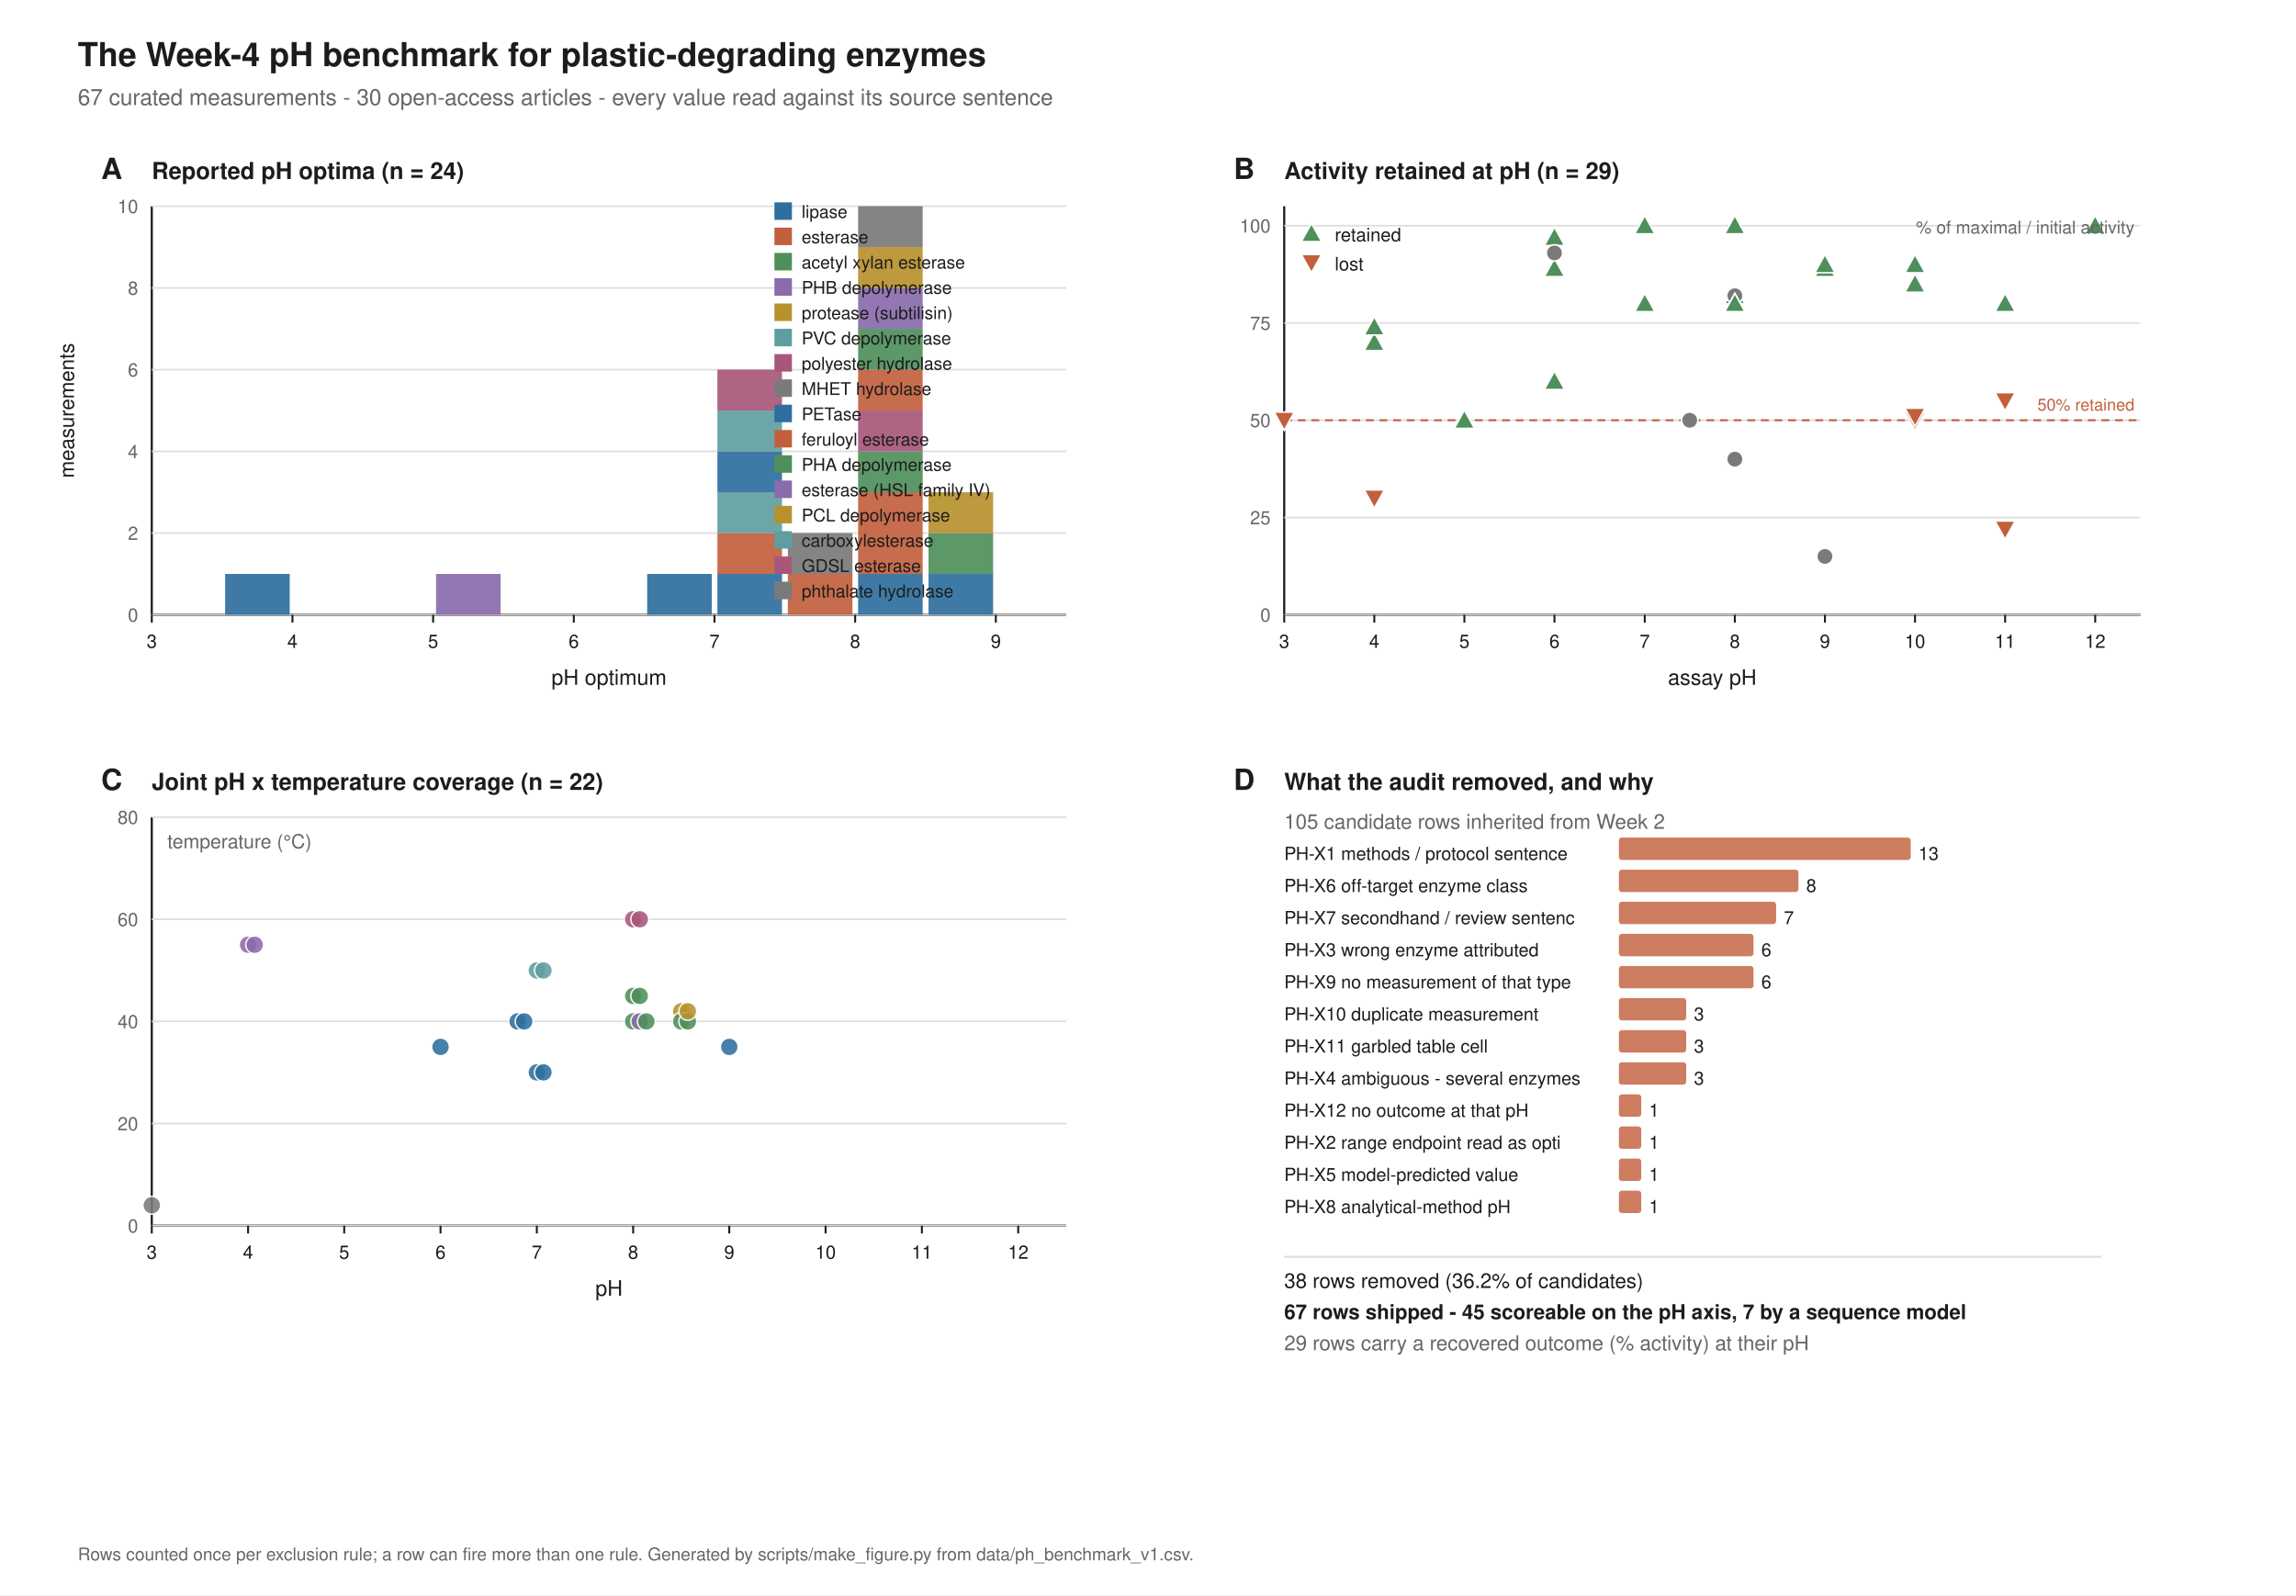
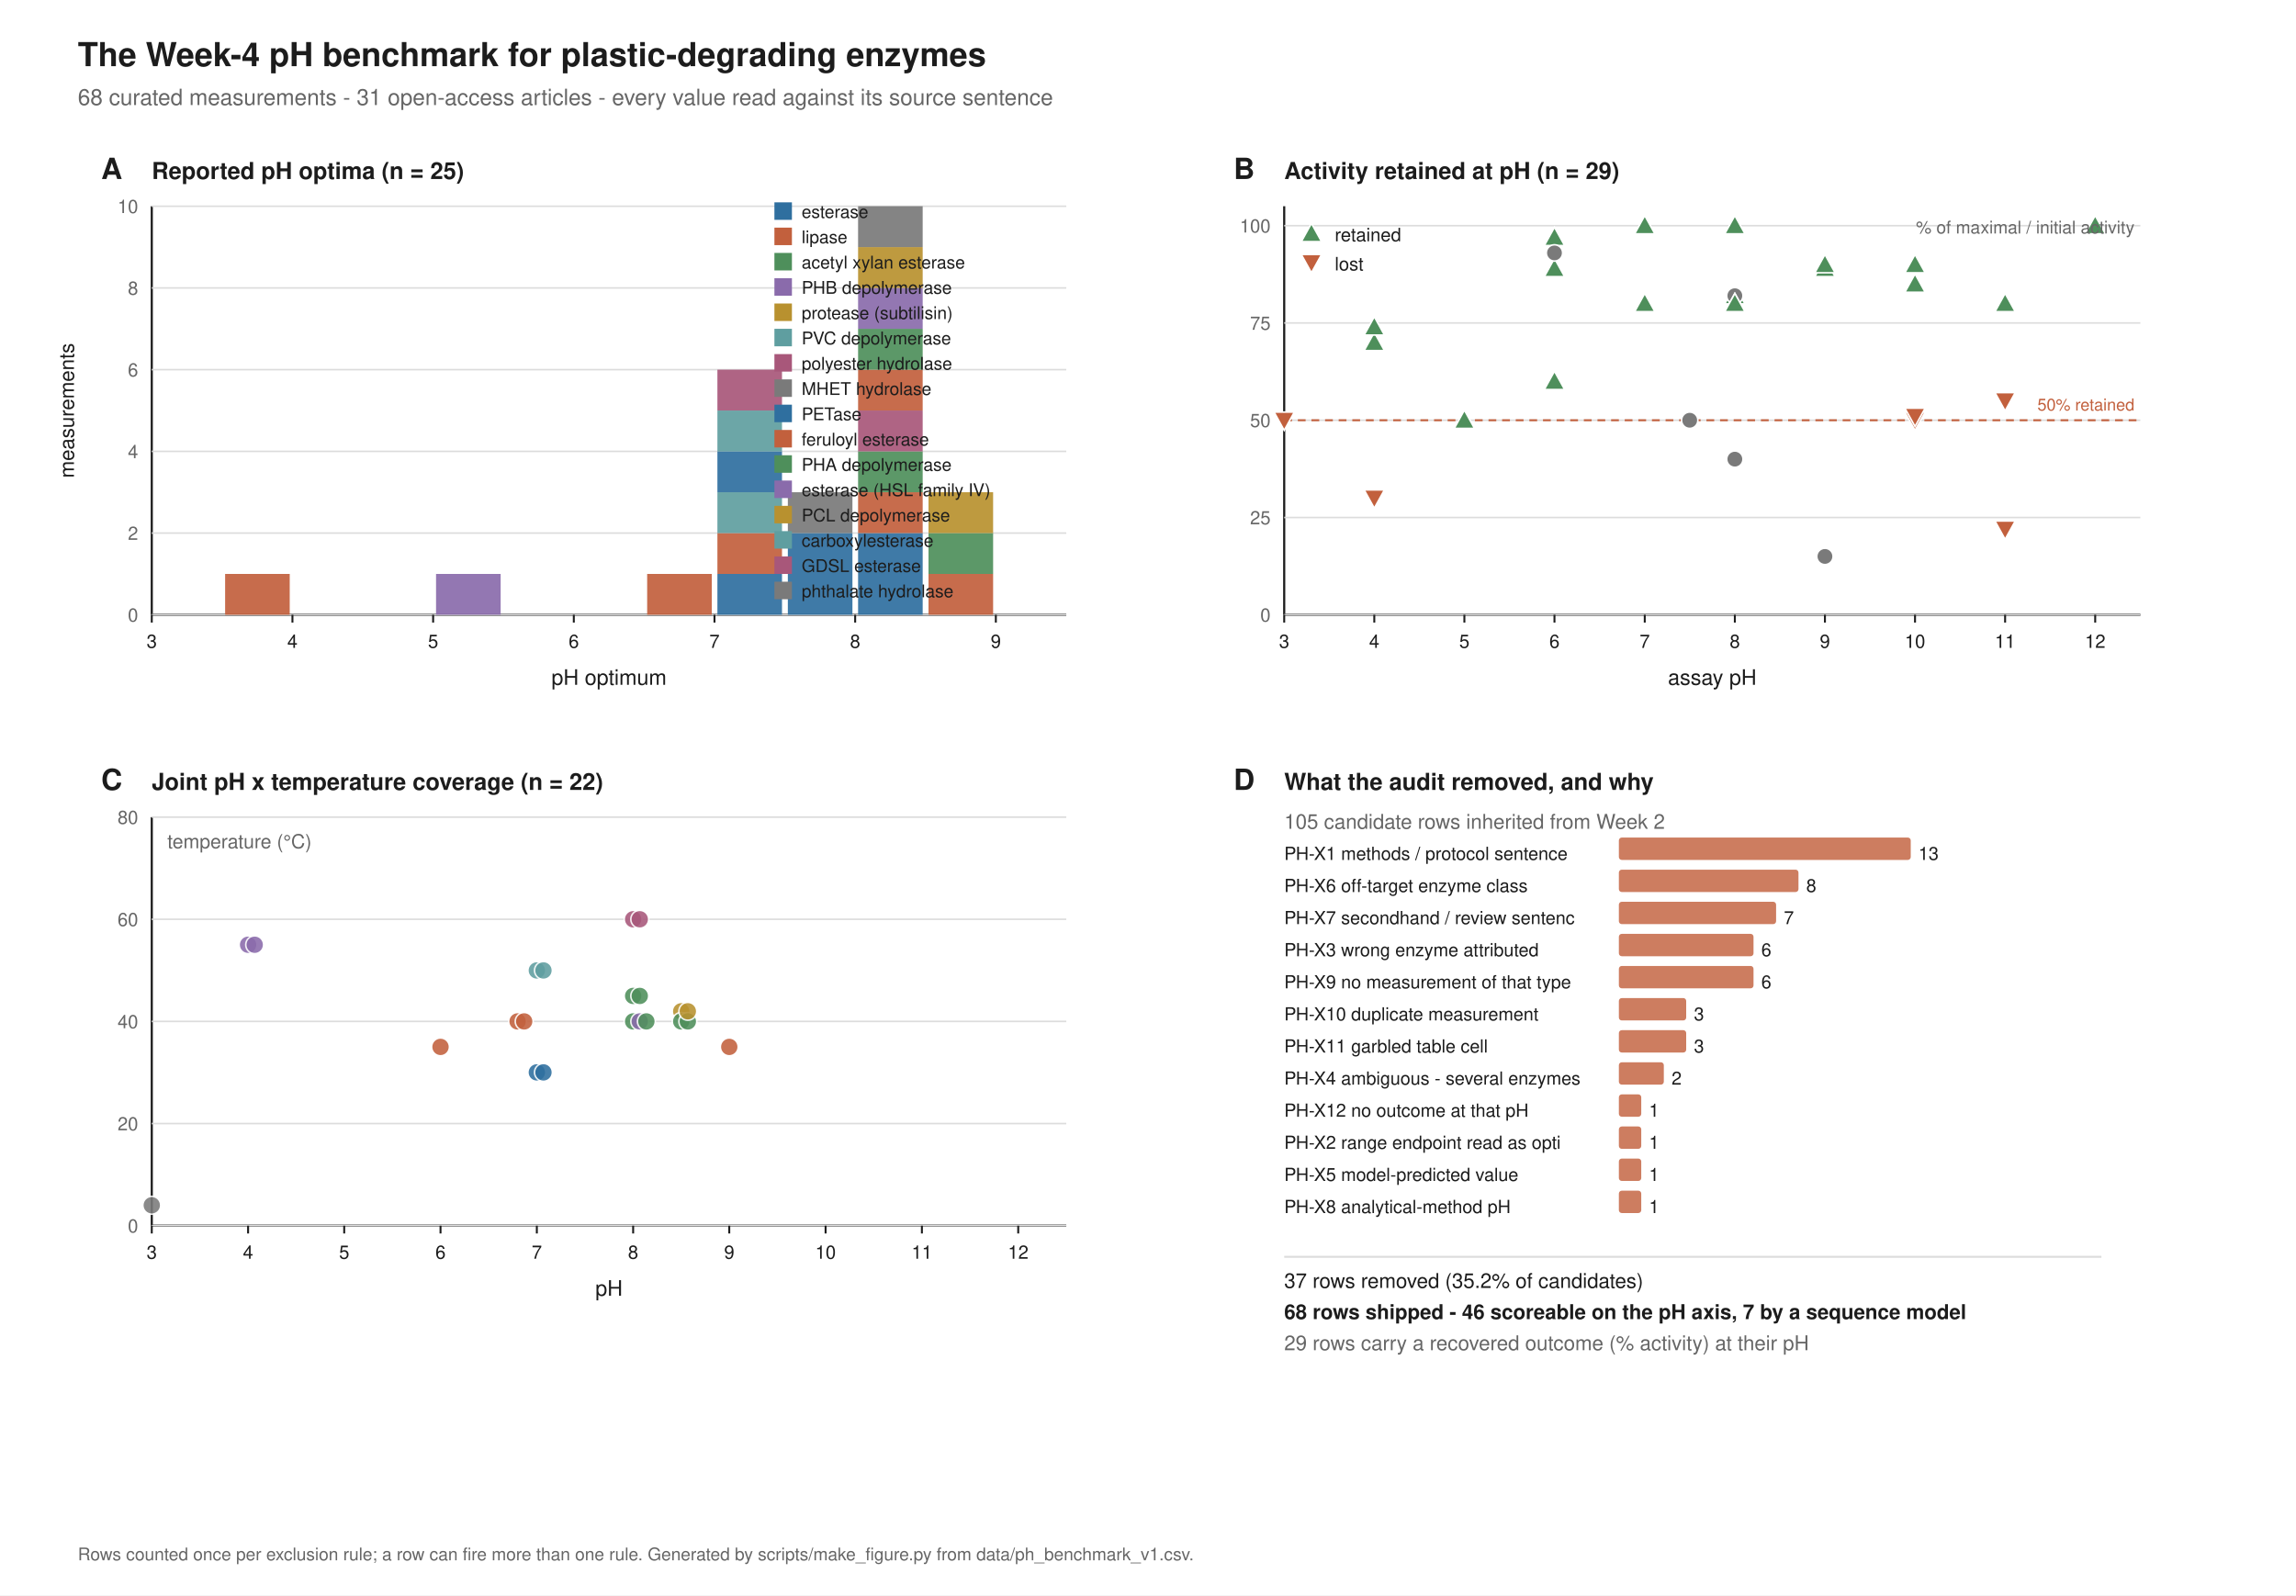
<svg xmlns="http://www.w3.org/2000/svg" width="1180" height="820" viewBox="0 0 1180 820">
  <rect width="1180" height="820" fill="#ffffff" />
  <text x="40.0" y="34.0" font-family="Helvetica,Arial,sans-serif" font-size="17" fill="#1c1c1c" text-anchor="start" font-weight="bold" font-style="normal">The Week-4 pH benchmark for plastic-degrading enzymes</text>
-   <text x="40.0" y="54.0" font-family="Helvetica,Arial,sans-serif" font-size="11.5" fill="#666666" text-anchor="start" font-weight="normal" font-style="normal">67 curated measurements - 30 open-access articles - every value read against its source sentence</text>
+   <text x="40.0" y="54.0" font-family="Helvetica,Arial,sans-serif" font-size="11.5" fill="#666666" text-anchor="start" font-weight="normal" font-style="normal">68 curated measurements - 31 open-access articles - every value read against its source sentence</text>
  <text x="52.0" y="92.0" font-family="Helvetica,Arial,sans-serif" font-size="15" fill="#1c1c1c" text-anchor="start" font-weight="bold" font-style="normal">A</text>
-   <text x="78.0" y="92.0" font-family="Helvetica,Arial,sans-serif" font-size="12" fill="#1c1c1c" text-anchor="start" font-weight="bold" font-style="normal">Reported pH optima  (n = 24)</text>
+   <text x="78.0" y="92.0" font-family="Helvetica,Arial,sans-serif" font-size="12" fill="#1c1c1c" text-anchor="start" font-weight="bold" font-style="normal">Reported pH optima  (n = 25)</text>
  <line x1="78.0" y1="316.0" x2="548.0" y2="316.0" stroke="#1c1c1c" stroke-width="1.1" />
  <line x1="78.0" y1="106.0" x2="78.0" y2="316.0" stroke="#1c1c1c" stroke-width="1.1" />
  <line x1="78.0" y1="316.0" x2="548.0" y2="316.0" stroke="#dcdcdc" stroke-width="0.8" />
  <text x="71.0" y="319.5" font-family="Helvetica,Arial,sans-serif" font-size="9.5" fill="#666666" text-anchor="end" font-weight="normal" font-style="normal">0</text>
  <line x1="78.0" y1="274.0" x2="548.0" y2="274.0" stroke="#dcdcdc" stroke-width="0.8" />
  <text x="71.0" y="277.5" font-family="Helvetica,Arial,sans-serif" font-size="9.5" fill="#666666" text-anchor="end" font-weight="normal" font-style="normal">2</text>
  <line x1="78.0" y1="232.0" x2="548.0" y2="232.0" stroke="#dcdcdc" stroke-width="0.8" />
  <text x="71.0" y="235.5" font-family="Helvetica,Arial,sans-serif" font-size="9.5" fill="#666666" text-anchor="end" font-weight="normal" font-style="normal">4</text>
  <line x1="78.0" y1="190.0" x2="548.0" y2="190.0" stroke="#dcdcdc" stroke-width="0.8" />
  <text x="71.0" y="193.5" font-family="Helvetica,Arial,sans-serif" font-size="9.5" fill="#666666" text-anchor="end" font-weight="normal" font-style="normal">6</text>
  <line x1="78.0" y1="148.0" x2="548.0" y2="148.0" stroke="#dcdcdc" stroke-width="0.8" />
  <text x="71.0" y="151.5" font-family="Helvetica,Arial,sans-serif" font-size="9.5" fill="#666666" text-anchor="end" font-weight="normal" font-style="normal">8</text>
  <line x1="78.0" y1="106.0" x2="548.0" y2="106.0" stroke="#dcdcdc" stroke-width="0.8" />
  <text x="71.0" y="109.5" font-family="Helvetica,Arial,sans-serif" font-size="9.5" fill="#666666" text-anchor="end" font-weight="normal" font-style="normal">10</text>
-   <rect x="115.7" y="295.0" width="33.2" height="21.0" fill="#2f6f9f" stroke="none" stroke-width="1" opacity="0.92" rx="0" />
+   <rect x="115.7" y="295.0" width="33.2" height="21.0" fill="#c2603d" stroke="none" stroke-width="1" opacity="0.92" rx="0" />
  <rect x="224.1" y="295.0" width="33.2" height="21.0" fill="#8a6bab" stroke="none" stroke-width="1" opacity="0.92" rx="0" />
-   <rect x="332.6" y="295.0" width="33.2" height="21.0" fill="#2f6f9f" stroke="none" stroke-width="1" opacity="0.92" rx="0" />
+   <rect x="332.6" y="295.0" width="33.2" height="21.0" fill="#c2603d" stroke="none" stroke-width="1" opacity="0.92" rx="0" />
  <rect x="368.7" y="295.0" width="33.2" height="21.0" fill="#2f6f9f" stroke="none" stroke-width="1" opacity="0.92" rx="0" />
  <rect x="368.7" y="274.0" width="33.2" height="21.0" fill="#c2603d" stroke="none" stroke-width="1" opacity="0.92" rx="0" />
  <rect x="368.7" y="253.0" width="33.2" height="21.0" fill="#5f9ea0" stroke="none" stroke-width="1" opacity="0.92" rx="0" />
  <rect x="368.7" y="232.0" width="33.2" height="21.0" fill="#2f6f9f" stroke="none" stroke-width="1" opacity="0.92" rx="0" />
  <rect x="368.7" y="211.0" width="33.2" height="21.0" fill="#5f9ea0" stroke="none" stroke-width="1" opacity="0.92" rx="0" />
  <rect x="368.7" y="190.0" width="33.2" height="21.0" fill="#a8577a" stroke="none" stroke-width="1" opacity="0.92" rx="0" />
-   <rect x="404.9" y="295.0" width="33.2" height="21.0" fill="#c2603d" stroke="none" stroke-width="1" opacity="0.92" rx="0" />
-   <rect x="404.9" y="274.0" width="33.2" height="21.0" fill="#7a7a7a" stroke="none" stroke-width="1" opacity="0.92" rx="0" />
-   <rect x="441.0" y="295.0" width="33.2" height="21.0" fill="#2f6f9f" stroke="none" stroke-width="1" opacity="0.92" rx="0" />
-   <rect x="441.0" y="253.0" width="33.2" height="42.0" fill="#c2603d" stroke="none" stroke-width="1" opacity="0.92" rx="0" />
+   <rect x="404.9" y="274.0" width="33.2" height="42.0" fill="#2f6f9f" stroke="none" stroke-width="1" opacity="0.92" rx="0" />
+   <rect x="404.9" y="253.0" width="33.2" height="21.0" fill="#7a7a7a" stroke="none" stroke-width="1" opacity="0.92" rx="0" />
+   <rect x="441.0" y="274.0" width="33.2" height="42.0" fill="#2f6f9f" stroke="none" stroke-width="1" opacity="0.92" rx="0" />
+   <rect x="441.0" y="253.0" width="33.2" height="21.0" fill="#c2603d" stroke="none" stroke-width="1" opacity="0.92" rx="0" />
  <rect x="441.0" y="232.0" width="33.2" height="21.0" fill="#4e8f5b" stroke="none" stroke-width="1" opacity="0.92" rx="0" />
  <rect x="441.0" y="211.0" width="33.2" height="21.0" fill="#a8577a" stroke="none" stroke-width="1" opacity="0.92" rx="0" />
  <rect x="441.0" y="190.0" width="33.2" height="21.0" fill="#c2603d" stroke="none" stroke-width="1" opacity="0.92" rx="0" />
  <rect x="441.0" y="169.0" width="33.2" height="21.0" fill="#4e8f5b" stroke="none" stroke-width="1" opacity="0.92" rx="0" />
  <rect x="441.0" y="148.0" width="33.2" height="21.0" fill="#8a6bab" stroke="none" stroke-width="1" opacity="0.92" rx="0" />
  <rect x="441.0" y="127.0" width="33.2" height="21.0" fill="#b8912f" stroke="none" stroke-width="1" opacity="0.92" rx="0" />
  <rect x="441.0" y="106.0" width="33.2" height="21.0" fill="#7a7a7a" stroke="none" stroke-width="1" opacity="0.92" rx="0" />
-   <rect x="477.2" y="295.0" width="33.2" height="21.0" fill="#2f6f9f" stroke="none" stroke-width="1" opacity="0.92" rx="0" />
+   <rect x="477.2" y="295.0" width="33.2" height="21.0" fill="#c2603d" stroke="none" stroke-width="1" opacity="0.92" rx="0" />
  <rect x="477.2" y="274.0" width="33.2" height="21.0" fill="#4e8f5b" stroke="none" stroke-width="1" opacity="0.92" rx="0" />
  <rect x="477.2" y="253.0" width="33.2" height="21.0" fill="#b8912f" stroke="none" stroke-width="1" opacity="0.92" rx="0" />
  <line x1="78.0" y1="316.0" x2="78.0" y2="320.0" stroke="#1c1c1c" stroke-width="1" />
  <text x="78.0" y="333.0" font-family="Helvetica,Arial,sans-serif" font-size="9.5" fill="#1c1c1c" text-anchor="middle" font-weight="normal" font-style="normal">3</text>
  <line x1="150.3" y1="316.0" x2="150.3" y2="320.0" stroke="#1c1c1c" stroke-width="1" />
  <text x="150.3" y="333.0" font-family="Helvetica,Arial,sans-serif" font-size="9.5" fill="#1c1c1c" text-anchor="middle" font-weight="normal" font-style="normal">4</text>
  <line x1="222.6" y1="316.0" x2="222.6" y2="320.0" stroke="#1c1c1c" stroke-width="1" />
  <text x="222.6" y="333.0" font-family="Helvetica,Arial,sans-serif" font-size="9.5" fill="#1c1c1c" text-anchor="middle" font-weight="normal" font-style="normal">5</text>
  <line x1="294.9" y1="316.0" x2="294.9" y2="320.0" stroke="#1c1c1c" stroke-width="1" />
  <text x="294.9" y="333.0" font-family="Helvetica,Arial,sans-serif" font-size="9.5" fill="#1c1c1c" text-anchor="middle" font-weight="normal" font-style="normal">6</text>
  <line x1="367.2" y1="316.0" x2="367.2" y2="320.0" stroke="#1c1c1c" stroke-width="1" />
  <text x="367.2" y="333.0" font-family="Helvetica,Arial,sans-serif" font-size="9.5" fill="#1c1c1c" text-anchor="middle" font-weight="normal" font-style="normal">7</text>
  <line x1="439.5" y1="316.0" x2="439.5" y2="320.0" stroke="#1c1c1c" stroke-width="1" />
  <text x="439.5" y="333.0" font-family="Helvetica,Arial,sans-serif" font-size="9.5" fill="#1c1c1c" text-anchor="middle" font-weight="normal" font-style="normal">8</text>
  <line x1="511.8" y1="316.0" x2="511.8" y2="320.0" stroke="#1c1c1c" stroke-width="1" />
  <text x="511.8" y="333.0" font-family="Helvetica,Arial,sans-serif" font-size="9.5" fill="#1c1c1c" text-anchor="middle" font-weight="normal" font-style="normal">9</text>
  <text x="313.0" y="352.0" font-family="Helvetica,Arial,sans-serif" font-size="11" fill="#1c1c1c" text-anchor="middle" font-weight="normal" font-style="normal">pH optimum</text>
  <text x="38.0" y="211.0" font-family="Helvetica,Arial,sans-serif" font-size="10.5" fill="#1c1c1c" text-anchor="middle" font-weight="normal" font-style="normal" transform="rotate(-90 38.0 211.0)">measurements</text>
  <rect x="398.0" y="104.0" width="9.0" height="9.0" fill="#2f6f9f" stroke="none" stroke-width="1" opacity="1.0" rx="0" />
-   <text x="412.0" y="112.0" font-family="Helvetica,Arial,sans-serif" font-size="9" fill="#1c1c1c" text-anchor="start" font-weight="normal" font-style="normal">lipase</text>
+   <text x="412.0" y="112.0" font-family="Helvetica,Arial,sans-serif" font-size="9" fill="#1c1c1c" text-anchor="start" font-weight="normal" font-style="normal">esterase</text>
  <rect x="398.0" y="117.0" width="9.0" height="9.0" fill="#c2603d" stroke="none" stroke-width="1" opacity="1.0" rx="0" />
-   <text x="412.0" y="125.0" font-family="Helvetica,Arial,sans-serif" font-size="9" fill="#1c1c1c" text-anchor="start" font-weight="normal" font-style="normal">esterase</text>
+   <text x="412.0" y="125.0" font-family="Helvetica,Arial,sans-serif" font-size="9" fill="#1c1c1c" text-anchor="start" font-weight="normal" font-style="normal">lipase</text>
  <rect x="398.0" y="130.0" width="9.0" height="9.0" fill="#4e8f5b" stroke="none" stroke-width="1" opacity="1.0" rx="0" />
  <text x="412.0" y="138.0" font-family="Helvetica,Arial,sans-serif" font-size="9" fill="#1c1c1c" text-anchor="start" font-weight="normal" font-style="normal">acetyl xylan esterase</text>
  <rect x="398.0" y="143.0" width="9.0" height="9.0" fill="#8a6bab" stroke="none" stroke-width="1" opacity="1.0" rx="0" />
  <text x="412.0" y="151.0" font-family="Helvetica,Arial,sans-serif" font-size="9" fill="#1c1c1c" text-anchor="start" font-weight="normal" font-style="normal">PHB depolymerase</text>
  <rect x="398.0" y="156.0" width="9.0" height="9.0" fill="#b8912f" stroke="none" stroke-width="1" opacity="1.0" rx="0" />
  <text x="412.0" y="164.0" font-family="Helvetica,Arial,sans-serif" font-size="9" fill="#1c1c1c" text-anchor="start" font-weight="normal" font-style="normal">protease (subtilisin)</text>
  <rect x="398.0" y="169.0" width="9.0" height="9.0" fill="#5f9ea0" stroke="none" stroke-width="1" opacity="1.0" rx="0" />
  <text x="412.0" y="177.0" font-family="Helvetica,Arial,sans-serif" font-size="9" fill="#1c1c1c" text-anchor="start" font-weight="normal" font-style="normal">PVC depolymerase</text>
  <rect x="398.0" y="182.0" width="9.0" height="9.0" fill="#a8577a" stroke="none" stroke-width="1" opacity="1.0" rx="0" />
  <text x="412.0" y="190.0" font-family="Helvetica,Arial,sans-serif" font-size="9" fill="#1c1c1c" text-anchor="start" font-weight="normal" font-style="normal">polyester hydrolase</text>
  <rect x="398.0" y="195.0" width="9.0" height="9.0" fill="#7a7a7a" stroke="none" stroke-width="1" opacity="1.0" rx="0" />
  <text x="412.0" y="203.0" font-family="Helvetica,Arial,sans-serif" font-size="9" fill="#1c1c1c" text-anchor="start" font-weight="normal" font-style="normal">MHET hydrolase</text>
  <rect x="398.0" y="208.0" width="9.0" height="9.0" fill="#2f6f9f" stroke="none" stroke-width="1" opacity="1.0" rx="0" />
  <text x="412.0" y="216.0" font-family="Helvetica,Arial,sans-serif" font-size="9" fill="#1c1c1c" text-anchor="start" font-weight="normal" font-style="normal">PETase</text>
  <rect x="398.0" y="221.0" width="9.0" height="9.0" fill="#c2603d" stroke="none" stroke-width="1" opacity="1.0" rx="0" />
  <text x="412.0" y="229.0" font-family="Helvetica,Arial,sans-serif" font-size="9" fill="#1c1c1c" text-anchor="start" font-weight="normal" font-style="normal">feruloyl esterase</text>
  <rect x="398.0" y="234.0" width="9.0" height="9.0" fill="#4e8f5b" stroke="none" stroke-width="1" opacity="1.0" rx="0" />
  <text x="412.0" y="242.0" font-family="Helvetica,Arial,sans-serif" font-size="9" fill="#1c1c1c" text-anchor="start" font-weight="normal" font-style="normal">PHA depolymerase</text>
  <rect x="398.0" y="247.0" width="9.0" height="9.0" fill="#8a6bab" stroke="none" stroke-width="1" opacity="1.0" rx="0" />
  <text x="412.0" y="255.0" font-family="Helvetica,Arial,sans-serif" font-size="9" fill="#1c1c1c" text-anchor="start" font-weight="normal" font-style="normal">esterase (HSL family IV)</text>
  <rect x="398.0" y="260.0" width="9.0" height="9.0" fill="#b8912f" stroke="none" stroke-width="1" opacity="1.0" rx="0" />
  <text x="412.0" y="268.0" font-family="Helvetica,Arial,sans-serif" font-size="9" fill="#1c1c1c" text-anchor="start" font-weight="normal" font-style="normal">PCL depolymerase</text>
  <rect x="398.0" y="273.0" width="9.0" height="9.0" fill="#5f9ea0" stroke="none" stroke-width="1" opacity="1.0" rx="0" />
  <text x="412.0" y="281.0" font-family="Helvetica,Arial,sans-serif" font-size="9" fill="#1c1c1c" text-anchor="start" font-weight="normal" font-style="normal">carboxylesterase</text>
  <rect x="398.0" y="286.0" width="9.0" height="9.0" fill="#a8577a" stroke="none" stroke-width="1" opacity="1.0" rx="0" />
  <text x="412.0" y="294.0" font-family="Helvetica,Arial,sans-serif" font-size="9" fill="#1c1c1c" text-anchor="start" font-weight="normal" font-style="normal">GDSL esterase</text>
  <rect x="398.0" y="299.0" width="9.0" height="9.0" fill="#7a7a7a" stroke="none" stroke-width="1" opacity="1.0" rx="0" />
  <text x="412.0" y="307.0" font-family="Helvetica,Arial,sans-serif" font-size="9" fill="#1c1c1c" text-anchor="start" font-weight="normal" font-style="normal">phthalate hydrolase</text>
  <text x="634.0" y="92.0" font-family="Helvetica,Arial,sans-serif" font-size="15" fill="#1c1c1c" text-anchor="start" font-weight="bold" font-style="normal">B</text>
  <text x="660.0" y="92.0" font-family="Helvetica,Arial,sans-serif" font-size="12" fill="#1c1c1c" text-anchor="start" font-weight="bold" font-style="normal">Activity retained at pH  (n = 29)</text>
  <line x1="660.0" y1="316.0" x2="1100.0" y2="316.0" stroke="#1c1c1c" stroke-width="1.1" />
  <line x1="660.0" y1="106.0" x2="660.0" y2="316.0" stroke="#1c1c1c" stroke-width="1.1" />
  <line x1="660.0" y1="316.0" x2="1100.0" y2="316.0" stroke="#dcdcdc" stroke-width="0.8" />
  <text x="653.0" y="319.5" font-family="Helvetica,Arial,sans-serif" font-size="9.5" fill="#666666" text-anchor="end" font-weight="normal" font-style="normal">0</text>
  <line x1="660.0" y1="266.0" x2="1100.0" y2="266.0" stroke="#dcdcdc" stroke-width="0.8" />
  <text x="653.0" y="269.5" font-family="Helvetica,Arial,sans-serif" font-size="9.5" fill="#666666" text-anchor="end" font-weight="normal" font-style="normal">25</text>
  <line x1="660.0" y1="216.0" x2="1100.0" y2="216.0" stroke="#dcdcdc" stroke-width="0.8" />
  <text x="653.0" y="219.5" font-family="Helvetica,Arial,sans-serif" font-size="9.5" fill="#666666" text-anchor="end" font-weight="normal" font-style="normal">50</text>
  <line x1="660.0" y1="166.0" x2="1100.0" y2="166.0" stroke="#dcdcdc" stroke-width="0.8" />
  <text x="653.0" y="169.5" font-family="Helvetica,Arial,sans-serif" font-size="9.5" fill="#666666" text-anchor="end" font-weight="normal" font-style="normal">75</text>
  <line x1="660.0" y1="116.0" x2="1100.0" y2="116.0" stroke="#dcdcdc" stroke-width="0.8" />
  <text x="653.0" y="119.5" font-family="Helvetica,Arial,sans-serif" font-size="9.5" fill="#666666" text-anchor="end" font-weight="normal" font-style="normal">100</text>
  <line x1="660.0" y1="216.0" x2="1100.0" y2="216.0" stroke="#c2603d" stroke-width="1.0" stroke-dasharray="4,3" />
  <text x="1097.0" y="211.0" font-family="Helvetica,Arial,sans-serif" font-size="8.5" fill="#c2603d" text-anchor="end" font-weight="normal" font-style="normal">50% retained</text>
  <line x1="660.0" y1="316.0" x2="660.0" y2="320.0" stroke="#1c1c1c" stroke-width="1" />
  <text x="660.0" y="333.0" font-family="Helvetica,Arial,sans-serif" font-size="9.5" fill="#1c1c1c" text-anchor="middle" font-weight="normal" font-style="normal">3</text>
  <line x1="706.3" y1="316.0" x2="706.3" y2="320.0" stroke="#1c1c1c" stroke-width="1" />
  <text x="706.3" y="333.0" font-family="Helvetica,Arial,sans-serif" font-size="9.5" fill="#1c1c1c" text-anchor="middle" font-weight="normal" font-style="normal">4</text>
  <line x1="752.6" y1="316.0" x2="752.6" y2="320.0" stroke="#1c1c1c" stroke-width="1" />
  <text x="752.6" y="333.0" font-family="Helvetica,Arial,sans-serif" font-size="9.5" fill="#1c1c1c" text-anchor="middle" font-weight="normal" font-style="normal">5</text>
  <line x1="798.9" y1="316.0" x2="798.9" y2="320.0" stroke="#1c1c1c" stroke-width="1" />
  <text x="798.9" y="333.0" font-family="Helvetica,Arial,sans-serif" font-size="9.5" fill="#1c1c1c" text-anchor="middle" font-weight="normal" font-style="normal">6</text>
  <line x1="845.3" y1="316.0" x2="845.3" y2="320.0" stroke="#1c1c1c" stroke-width="1" />
  <text x="845.3" y="333.0" font-family="Helvetica,Arial,sans-serif" font-size="9.5" fill="#1c1c1c" text-anchor="middle" font-weight="normal" font-style="normal">7</text>
  <line x1="891.6" y1="316.0" x2="891.6" y2="320.0" stroke="#1c1c1c" stroke-width="1" />
  <text x="891.6" y="333.0" font-family="Helvetica,Arial,sans-serif" font-size="9.5" fill="#1c1c1c" text-anchor="middle" font-weight="normal" font-style="normal">8</text>
  <line x1="937.9" y1="316.0" x2="937.9" y2="320.0" stroke="#1c1c1c" stroke-width="1" />
  <text x="937.9" y="333.0" font-family="Helvetica,Arial,sans-serif" font-size="9.5" fill="#1c1c1c" text-anchor="middle" font-weight="normal" font-style="normal">9</text>
  <line x1="984.2" y1="316.0" x2="984.2" y2="320.0" stroke="#1c1c1c" stroke-width="1" />
  <text x="984.2" y="333.0" font-family="Helvetica,Arial,sans-serif" font-size="9.5" fill="#1c1c1c" text-anchor="middle" font-weight="normal" font-style="normal">10</text>
  <line x1="1030.5" y1="316.0" x2="1030.5" y2="320.0" stroke="#1c1c1c" stroke-width="1" />
  <text x="1030.5" y="333.0" font-family="Helvetica,Arial,sans-serif" font-size="9.5" fill="#1c1c1c" text-anchor="middle" font-weight="normal" font-style="normal">11</text>
  <line x1="1076.8" y1="316.0" x2="1076.8" y2="320.0" stroke="#1c1c1c" stroke-width="1" />
  <text x="1076.8" y="333.0" font-family="Helvetica,Arial,sans-serif" font-size="9.5" fill="#1c1c1c" text-anchor="middle" font-weight="normal" font-style="normal">12</text>
  <polygon points="706.3,170.8 701.1,180.2 711.5,180.2" fill="#4e8f5b" stroke="#ffffff" stroke-width="0.8" />
  <polygon points="937.9,132.8 932.7,142.2 943.1,142.2" fill="#4e8f5b" stroke="#ffffff" stroke-width="0.8" />
  <polygon points="798.9,116.8 793.7,126.2 804.1,126.2" fill="#4e8f5b" stroke="#ffffff" stroke-width="0.8" />
  <polygon points="798.9,190.8 793.7,200.2 804.1,200.2" fill="#4e8f5b" stroke="#ffffff" stroke-width="0.8" />
  <polygon points="891.6,146.8 886.4,156.2 896.8,156.2" fill="#4e8f5b" stroke="#ffffff" stroke-width="0.8" />
  <polygon points="937.9,130.8 932.7,140.2 943.1,140.2" fill="#4e8f5b" stroke="#ffffff" stroke-width="0.8" />
  <polygon points="845.3,150.8 840.1,160.2 850.5,160.2" fill="#4e8f5b" stroke="#ffffff" stroke-width="0.8" />
  <circle cx="891.6" cy="152.0" r="4.2" fill="#7a7a7a" stroke="#ffffff" stroke-width="0.8" opacity="1.0" />
  <circle cx="937.9" cy="286.0" r="4.2" fill="#7a7a7a" stroke="#ffffff" stroke-width="0.8" opacity="1.0" />
  <polygon points="891.6,110.8 886.4,120.2 896.8,120.2" fill="#4e8f5b" stroke="#ffffff" stroke-width="0.8" />
  <polygon points="706.3,261.2 701.1,251.8 711.5,251.8" fill="#c2603d" stroke="#ffffff" stroke-width="0.8" />
  <polygon points="706.3,162.8 701.1,172.2 711.5,172.2" fill="#4e8f5b" stroke="#ffffff" stroke-width="0.8" />
  <circle cx="868.4" cy="216.0" r="4.2" fill="#7a7a7a" stroke="#ffffff" stroke-width="0.8" opacity="1.0" />
  <polygon points="1030.5,277.2 1025.3,267.8 1035.7,267.8" fill="#c2603d" stroke="#ffffff" stroke-width="0.8" />
  <polygon points="984.2,221.2 979.0,211.8 989.4,211.8" fill="#c2603d" stroke="#ffffff" stroke-width="0.8" />
  <circle cx="891.6" cy="236.0" r="4.2" fill="#7a7a7a" stroke="#ffffff" stroke-width="0.8" opacity="1.0" />
  <polygon points="845.3,110.8 840.1,120.2 850.5,120.2" fill="#4e8f5b" stroke="#ffffff" stroke-width="0.8" />
  <polygon points="984.2,130.8 979.0,140.2 989.4,140.2" fill="#4e8f5b" stroke="#ffffff" stroke-width="0.8" />
  <polygon points="891.6,150.8 886.4,160.2 896.8,160.2" fill="#4e8f5b" stroke="#ffffff" stroke-width="0.8" />
  <polygon points="1030.5,211.2 1025.3,201.8 1035.7,201.8" fill="#c2603d" stroke="#ffffff" stroke-width="0.8" />
  <polygon points="660.0,221.2 654.8,211.8 665.2,211.8" fill="#c2603d" stroke="#ffffff" stroke-width="0.8" />
  <polygon points="752.6,210.8 747.4,220.2 757.8,220.2" fill="#4e8f5b" stroke="#ffffff" stroke-width="0.8" />
  <polygon points="984.2,219.2 979.0,209.8 989.4,209.8" fill="#c2603d" stroke="#ffffff" stroke-width="0.8" />
  <polygon points="1076.8,110.8 1071.6,120.2 1082.0,120.2" fill="#4e8f5b" stroke="#ffffff" stroke-width="0.8" />
  <polygon points="984.2,140.8 979.0,150.2 989.4,150.2" fill="#4e8f5b" stroke="#ffffff" stroke-width="0.8" />
  <polygon points="798.9,132.8 793.7,142.2 804.1,142.2" fill="#4e8f5b" stroke="#ffffff" stroke-width="0.8" />
  <polygon points="1030.5,150.8 1025.3,160.2 1035.7,160.2" fill="#4e8f5b" stroke="#ffffff" stroke-width="0.8" />
  <polygon points="891.6,150.8 886.4,160.2 896.8,160.2" fill="#4e8f5b" stroke="#ffffff" stroke-width="0.8" />
  <circle cx="798.9" cy="130.0" r="4.2" fill="#7a7a7a" stroke="#ffffff" stroke-width="0.8" opacity="1.0" />
  <text x="880.0" y="352.0" font-family="Helvetica,Arial,sans-serif" font-size="11" fill="#1c1c1c" text-anchor="middle" font-weight="normal" font-style="normal">assay pH</text>
  <polygon points="674.0,114.8 668.8,124.2 679.2,124.2" fill="#4e8f5b" stroke="#ffffff" stroke-width="0.8" />
  <text x="686.0" y="124.0" font-family="Helvetica,Arial,sans-serif" font-size="9.5" fill="#1c1c1c" text-anchor="start" font-weight="normal" font-style="normal">retained</text>
  <polygon points="674.0,140.2 668.8,130.8 679.2,130.8" fill="#c2603d" stroke="#ffffff" stroke-width="0.8" />
  <text x="686.0" y="139.0" font-family="Helvetica,Arial,sans-serif" font-size="9.5" fill="#1c1c1c" text-anchor="start" font-weight="normal" font-style="normal">lost</text>
  <text x="1097.0" y="120.0" font-family="Helvetica,Arial,sans-serif" font-size="9" fill="#666666" text-anchor="end" font-weight="normal" font-style="normal">% of maximal / initial activity</text>
  <text x="52.0" y="406.0" font-family="Helvetica,Arial,sans-serif" font-size="15" fill="#1c1c1c" text-anchor="start" font-weight="bold" font-style="normal">C</text>
  <text x="78.0" y="406.0" font-family="Helvetica,Arial,sans-serif" font-size="12" fill="#1c1c1c" text-anchor="start" font-weight="bold" font-style="normal">Joint pH x temperature coverage  (n = 22)</text>
  <line x1="78.0" y1="630.0" x2="548.0" y2="630.0" stroke="#1c1c1c" stroke-width="1.1" />
  <line x1="78.0" y1="420.0" x2="78.0" y2="630.0" stroke="#1c1c1c" stroke-width="1.1" />
  <line x1="78.0" y1="630.0" x2="548.0" y2="630.0" stroke="#dcdcdc" stroke-width="0.8" />
  <text x="71.0" y="633.5" font-family="Helvetica,Arial,sans-serif" font-size="9.5" fill="#666666" text-anchor="end" font-weight="normal" font-style="normal">0</text>
  <line x1="78.0" y1="577.5" x2="548.0" y2="577.5" stroke="#dcdcdc" stroke-width="0.8" />
  <text x="71.0" y="581.0" font-family="Helvetica,Arial,sans-serif" font-size="9.5" fill="#666666" text-anchor="end" font-weight="normal" font-style="normal">20</text>
  <line x1="78.0" y1="525.0" x2="548.0" y2="525.0" stroke="#dcdcdc" stroke-width="0.8" />
  <text x="71.0" y="528.5" font-family="Helvetica,Arial,sans-serif" font-size="9.5" fill="#666666" text-anchor="end" font-weight="normal" font-style="normal">40</text>
  <line x1="78.0" y1="472.5" x2="548.0" y2="472.5" stroke="#dcdcdc" stroke-width="0.8" />
  <text x="71.0" y="476.0" font-family="Helvetica,Arial,sans-serif" font-size="9.5" fill="#666666" text-anchor="end" font-weight="normal" font-style="normal">60</text>
  <line x1="78.0" y1="420.0" x2="548.0" y2="420.0" stroke="#dcdcdc" stroke-width="0.8" />
  <text x="71.0" y="423.5" font-family="Helvetica,Arial,sans-serif" font-size="9.5" fill="#666666" text-anchor="end" font-weight="normal" font-style="normal">80</text>
  <line x1="78.0" y1="630.0" x2="78.0" y2="634.0" stroke="#1c1c1c" stroke-width="1" />
  <text x="78.0" y="647.0" font-family="Helvetica,Arial,sans-serif" font-size="9.5" fill="#1c1c1c" text-anchor="middle" font-weight="normal" font-style="normal">3</text>
  <line x1="127.5" y1="630.0" x2="127.5" y2="634.0" stroke="#1c1c1c" stroke-width="1" />
  <text x="127.5" y="647.0" font-family="Helvetica,Arial,sans-serif" font-size="9.5" fill="#1c1c1c" text-anchor="middle" font-weight="normal" font-style="normal">4</text>
  <line x1="176.9" y1="630.0" x2="176.9" y2="634.0" stroke="#1c1c1c" stroke-width="1" />
  <text x="176.9" y="647.0" font-family="Helvetica,Arial,sans-serif" font-size="9.5" fill="#1c1c1c" text-anchor="middle" font-weight="normal" font-style="normal">5</text>
  <line x1="226.4" y1="630.0" x2="226.4" y2="634.0" stroke="#1c1c1c" stroke-width="1" />
  <text x="226.4" y="647.0" font-family="Helvetica,Arial,sans-serif" font-size="9.5" fill="#1c1c1c" text-anchor="middle" font-weight="normal" font-style="normal">6</text>
  <line x1="275.9" y1="630.0" x2="275.9" y2="634.0" stroke="#1c1c1c" stroke-width="1" />
  <text x="275.9" y="647.0" font-family="Helvetica,Arial,sans-serif" font-size="9.5" fill="#1c1c1c" text-anchor="middle" font-weight="normal" font-style="normal">7</text>
  <line x1="325.4" y1="630.0" x2="325.4" y2="634.0" stroke="#1c1c1c" stroke-width="1" />
  <text x="325.4" y="647.0" font-family="Helvetica,Arial,sans-serif" font-size="9.5" fill="#1c1c1c" text-anchor="middle" font-weight="normal" font-style="normal">8</text>
  <line x1="374.8" y1="630.0" x2="374.8" y2="634.0" stroke="#1c1c1c" stroke-width="1" />
  <text x="374.8" y="647.0" font-family="Helvetica,Arial,sans-serif" font-size="9.5" fill="#1c1c1c" text-anchor="middle" font-weight="normal" font-style="normal">9</text>
  <line x1="424.3" y1="630.0" x2="424.3" y2="634.0" stroke="#1c1c1c" stroke-width="1" />
  <text x="424.3" y="647.0" font-family="Helvetica,Arial,sans-serif" font-size="9.5" fill="#1c1c1c" text-anchor="middle" font-weight="normal" font-style="normal">10</text>
  <line x1="473.8" y1="630.0" x2="473.8" y2="634.0" stroke="#1c1c1c" stroke-width="1" />
  <text x="473.8" y="647.0" font-family="Helvetica,Arial,sans-serif" font-size="9.5" fill="#1c1c1c" text-anchor="middle" font-weight="normal" font-style="normal">11</text>
  <line x1="523.3" y1="630.0" x2="523.3" y2="634.0" stroke="#1c1c1c" stroke-width="1" />
  <text x="523.3" y="647.0" font-family="Helvetica,Arial,sans-serif" font-size="9.5" fill="#1c1c1c" text-anchor="middle" font-weight="normal" font-style="normal">12</text>
  <circle cx="127.5" cy="485.6" r="4.6" fill="#8a6bab" stroke="#ffffff" stroke-width="0.8" opacity="0.88" />
-   <circle cx="374.8" cy="538.1" r="4.6" fill="#2f6f9f" stroke="#ffffff" stroke-width="0.8" opacity="0.88" />
+   <circle cx="374.8" cy="538.1" r="4.6" fill="#c2603d" stroke="#ffffff" stroke-width="0.8" opacity="0.88" />
  <circle cx="325.4" cy="472.5" r="4.6" fill="#a8577a" stroke="#ffffff" stroke-width="0.8" opacity="0.88" />
  <circle cx="275.9" cy="498.8" r="4.6" fill="#5f9ea0" stroke="#ffffff" stroke-width="0.8" opacity="0.88" />
  <circle cx="130.9" cy="485.6" r="4.6" fill="#8a6bab" stroke="#ffffff" stroke-width="0.8" opacity="0.88" />
  <circle cx="350.1" cy="519.8" r="4.6" fill="#b8912f" stroke="#ffffff" stroke-width="0.8" opacity="0.88" />
  <circle cx="279.3" cy="498.8" r="4.6" fill="#5f9ea0" stroke="#ffffff" stroke-width="0.8" opacity="0.88" />
  <circle cx="350.1" cy="525.0" r="4.6" fill="#4e8f5b" stroke="#ffffff" stroke-width="0.8" opacity="0.88" />
  <circle cx="325.4" cy="525.0" r="4.6" fill="#4e8f5b" stroke="#ffffff" stroke-width="0.8" opacity="0.88" />
-   <circle cx="266.0" cy="525.0" r="4.6" fill="#2f6f9f" stroke="#ffffff" stroke-width="0.8" opacity="0.88" />
+   <circle cx="266.0" cy="525.0" r="4.6" fill="#c2603d" stroke="#ffffff" stroke-width="0.8" opacity="0.88" />
  <circle cx="325.4" cy="511.9" r="4.6" fill="#4e8f5b" stroke="#ffffff" stroke-width="0.8" opacity="0.88" />
  <circle cx="328.8" cy="472.5" r="4.6" fill="#a8577a" stroke="#ffffff" stroke-width="0.8" opacity="0.88" />
  <circle cx="275.9" cy="551.2" r="4.6" fill="#2f6f9f" stroke="#ffffff" stroke-width="0.8" opacity="0.88" />
  <circle cx="328.8" cy="525.0" r="4.6" fill="#8a6bab" stroke="#ffffff" stroke-width="0.8" opacity="0.88" />
  <circle cx="353.5" cy="525.0" r="4.6" fill="#4e8f5b" stroke="#ffffff" stroke-width="0.8" opacity="0.88" />
  <circle cx="328.8" cy="511.9" r="4.6" fill="#4e8f5b" stroke="#ffffff" stroke-width="0.8" opacity="0.88" />
  <circle cx="353.5" cy="519.8" r="4.6" fill="#b8912f" stroke="#ffffff" stroke-width="0.8" opacity="0.88" />
  <circle cx="332.2" cy="525.0" r="4.6" fill="#4e8f5b" stroke="#ffffff" stroke-width="0.8" opacity="0.88" />
  <circle cx="78.0" cy="619.5" r="4.6" fill="#7a7a7a" stroke="#ffffff" stroke-width="0.8" opacity="0.88" />
-   <circle cx="269.4" cy="525.0" r="4.6" fill="#2f6f9f" stroke="#ffffff" stroke-width="0.8" opacity="0.88" />
-   <circle cx="226.4" cy="538.1" r="4.6" fill="#2f6f9f" stroke="#ffffff" stroke-width="0.8" opacity="0.88" />
+   <circle cx="269.4" cy="525.0" r="4.6" fill="#c2603d" stroke="#ffffff" stroke-width="0.8" opacity="0.88" />
+   <circle cx="226.4" cy="538.1" r="4.6" fill="#c2603d" stroke="#ffffff" stroke-width="0.8" opacity="0.88" />
  <circle cx="279.3" cy="551.2" r="4.6" fill="#2f6f9f" stroke="#ffffff" stroke-width="0.8" opacity="0.88" />
  <text x="313.0" y="666.0" font-family="Helvetica,Arial,sans-serif" font-size="11" fill="#1c1c1c" text-anchor="middle" font-weight="normal" font-style="normal">pH</text>
  <text x="86.0" y="436.0" font-family="Helvetica,Arial,sans-serif" font-size="10" fill="#666666" text-anchor="start" font-weight="normal" font-style="normal">temperature (°C)</text>
  <text x="634.0" y="406.0" font-family="Helvetica,Arial,sans-serif" font-size="15" fill="#1c1c1c" text-anchor="start" font-weight="bold" font-style="normal">D</text>
  <text x="660.0" y="406.0" font-family="Helvetica,Arial,sans-serif" font-size="12" fill="#1c1c1c" text-anchor="start" font-weight="bold" font-style="normal">What the audit removed, and why</text>
  <text x="660.0" y="426.0" font-family="Helvetica,Arial,sans-serif" font-size="10.5" fill="#666666" text-anchor="start" font-weight="normal" font-style="normal">105 candidate rows inherited from Week 2</text>
  <rect x="832.0" y="430.5" width="150.0" height="11.5" fill="#c2603d" stroke="none" stroke-width="1" opacity="0.82" rx="1.5" />
  <text x="660.0" y="442.0" font-family="Helvetica,Arial,sans-serif" font-size="9.3" fill="#1c1c1c" text-anchor="start" font-weight="normal" font-style="normal">PH-X1  methods / protocol sentence</text>
  <text x="986.0" y="442.0" font-family="Helvetica,Arial,sans-serif" font-size="9.3" fill="#1c1c1c" text-anchor="start" font-weight="normal" font-style="normal">13</text>
  <rect x="832.0" y="447.0" width="92.3" height="11.5" fill="#c2603d" stroke="none" stroke-width="1" opacity="0.82" rx="1.5" />
  <text x="660.0" y="458.5" font-family="Helvetica,Arial,sans-serif" font-size="9.3" fill="#1c1c1c" text-anchor="start" font-weight="normal" font-style="normal">PH-X6  off-target enzyme class</text>
  <text x="928.3" y="458.5" font-family="Helvetica,Arial,sans-serif" font-size="9.3" fill="#1c1c1c" text-anchor="start" font-weight="normal" font-style="normal">8</text>
  <rect x="832.0" y="463.5" width="80.8" height="11.5" fill="#c2603d" stroke="none" stroke-width="1" opacity="0.82" rx="1.5" />
  <text x="660.0" y="475.0" font-family="Helvetica,Arial,sans-serif" font-size="9.3" fill="#1c1c1c" text-anchor="start" font-weight="normal" font-style="normal">PH-X7  secondhand / review sentenc</text>
  <text x="916.8" y="475.0" font-family="Helvetica,Arial,sans-serif" font-size="9.3" fill="#1c1c1c" text-anchor="start" font-weight="normal" font-style="normal">7</text>
  <rect x="832.0" y="480.0" width="69.2" height="11.5" fill="#c2603d" stroke="none" stroke-width="1" opacity="0.82" rx="1.5" />
  <text x="660.0" y="491.5" font-family="Helvetica,Arial,sans-serif" font-size="9.3" fill="#1c1c1c" text-anchor="start" font-weight="normal" font-style="normal">PH-X3  wrong enzyme attributed</text>
  <text x="905.2" y="491.5" font-family="Helvetica,Arial,sans-serif" font-size="9.3" fill="#1c1c1c" text-anchor="start" font-weight="normal" font-style="normal">6</text>
  <rect x="832.0" y="496.5" width="69.2" height="11.5" fill="#c2603d" stroke="none" stroke-width="1" opacity="0.82" rx="1.5" />
  <text x="660.0" y="508.0" font-family="Helvetica,Arial,sans-serif" font-size="9.3" fill="#1c1c1c" text-anchor="start" font-weight="normal" font-style="normal">PH-X9  no measurement of that type</text>
  <text x="905.2" y="508.0" font-family="Helvetica,Arial,sans-serif" font-size="9.3" fill="#1c1c1c" text-anchor="start" font-weight="normal" font-style="normal">6</text>
  <rect x="832.0" y="513.0" width="34.6" height="11.5" fill="#c2603d" stroke="none" stroke-width="1" opacity="0.82" rx="1.5" />
  <text x="660.0" y="524.5" font-family="Helvetica,Arial,sans-serif" font-size="9.3" fill="#1c1c1c" text-anchor="start" font-weight="normal" font-style="normal">PH-X10  duplicate measurement</text>
  <text x="870.6" y="524.5" font-family="Helvetica,Arial,sans-serif" font-size="9.3" fill="#1c1c1c" text-anchor="start" font-weight="normal" font-style="normal">3</text>
  <rect x="832.0" y="529.5" width="34.6" height="11.5" fill="#c2603d" stroke="none" stroke-width="1" opacity="0.82" rx="1.5" />
  <text x="660.0" y="541.0" font-family="Helvetica,Arial,sans-serif" font-size="9.3" fill="#1c1c1c" text-anchor="start" font-weight="normal" font-style="normal">PH-X11  garbled table cell</text>
  <text x="870.6" y="541.0" font-family="Helvetica,Arial,sans-serif" font-size="9.3" fill="#1c1c1c" text-anchor="start" font-weight="normal" font-style="normal">3</text>
-   <rect x="832.0" y="546.0" width="34.6" height="11.5" fill="#c2603d" stroke="none" stroke-width="1" opacity="0.82" rx="1.5" />
+   <rect x="832.0" y="546.0" width="23.1" height="11.5" fill="#c2603d" stroke="none" stroke-width="1" opacity="0.82" rx="1.5" />
  <text x="660.0" y="557.5" font-family="Helvetica,Arial,sans-serif" font-size="9.3" fill="#1c1c1c" text-anchor="start" font-weight="normal" font-style="normal">PH-X4  ambiguous - several enzymes</text>
-   <text x="870.6" y="557.5" font-family="Helvetica,Arial,sans-serif" font-size="9.3" fill="#1c1c1c" text-anchor="start" font-weight="normal" font-style="normal">3</text>
+   <text x="859.1" y="557.5" font-family="Helvetica,Arial,sans-serif" font-size="9.3" fill="#1c1c1c" text-anchor="start" font-weight="normal" font-style="normal">2</text>
  <rect x="832.0" y="562.5" width="11.5" height="11.5" fill="#c2603d" stroke="none" stroke-width="1" opacity="0.82" rx="1.5" />
  <text x="660.0" y="574.0" font-family="Helvetica,Arial,sans-serif" font-size="9.3" fill="#1c1c1c" text-anchor="start" font-weight="normal" font-style="normal">PH-X12  no outcome at that pH</text>
  <text x="847.5" y="574.0" font-family="Helvetica,Arial,sans-serif" font-size="9.3" fill="#1c1c1c" text-anchor="start" font-weight="normal" font-style="normal">1</text>
  <rect x="832.0" y="579.0" width="11.5" height="11.5" fill="#c2603d" stroke="none" stroke-width="1" opacity="0.82" rx="1.5" />
  <text x="660.0" y="590.5" font-family="Helvetica,Arial,sans-serif" font-size="9.3" fill="#1c1c1c" text-anchor="start" font-weight="normal" font-style="normal">PH-X2  range endpoint read as opti</text>
  <text x="847.5" y="590.5" font-family="Helvetica,Arial,sans-serif" font-size="9.3" fill="#1c1c1c" text-anchor="start" font-weight="normal" font-style="normal">1</text>
  <rect x="832.0" y="595.5" width="11.5" height="11.5" fill="#c2603d" stroke="none" stroke-width="1" opacity="0.82" rx="1.5" />
  <text x="660.0" y="607.0" font-family="Helvetica,Arial,sans-serif" font-size="9.3" fill="#1c1c1c" text-anchor="start" font-weight="normal" font-style="normal">PH-X5  model-predicted value</text>
  <text x="847.5" y="607.0" font-family="Helvetica,Arial,sans-serif" font-size="9.3" fill="#1c1c1c" text-anchor="start" font-weight="normal" font-style="normal">1</text>
  <rect x="832.0" y="612.0" width="11.5" height="11.5" fill="#c2603d" stroke="none" stroke-width="1" opacity="0.82" rx="1.5" />
  <text x="660.0" y="623.5" font-family="Helvetica,Arial,sans-serif" font-size="9.3" fill="#1c1c1c" text-anchor="start" font-weight="normal" font-style="normal">PH-X8  analytical-method pH</text>
  <text x="847.5" y="623.5" font-family="Helvetica,Arial,sans-serif" font-size="9.3" fill="#1c1c1c" text-anchor="start" font-weight="normal" font-style="normal">1</text>
  <line x1="660.0" y1="646.0" x2="1080.0" y2="646.0" stroke="#dcdcdc" stroke-width="1" />
-   <text x="660.0" y="662.0" font-family="Helvetica,Arial,sans-serif" font-size="10.5" fill="#1c1c1c" text-anchor="start" font-weight="normal" font-style="normal">38 rows removed (36.2% of candidates)</text>
-   <text x="660.0" y="678.0" font-family="Helvetica,Arial,sans-serif" font-size="10.5" fill="#1c1c1c" text-anchor="start" font-weight="bold" font-style="normal">67 rows shipped - 45 scoreable on the pH axis, 7 by a sequence model</text>
+   <text x="660.0" y="662.0" font-family="Helvetica,Arial,sans-serif" font-size="10.5" fill="#1c1c1c" text-anchor="start" font-weight="normal" font-style="normal">37 rows removed (35.2% of candidates)</text>
+   <text x="660.0" y="678.0" font-family="Helvetica,Arial,sans-serif" font-size="10.5" fill="#1c1c1c" text-anchor="start" font-weight="bold" font-style="normal">68 rows shipped - 46 scoreable on the pH axis, 7 by a sequence model</text>
  <text x="660.0" y="694.0" font-family="Helvetica,Arial,sans-serif" font-size="10.5" fill="#666666" text-anchor="start" font-weight="normal" font-style="normal">29 rows carry a recovered outcome (% activity) at their pH</text>
  <text x="40.0" y="802.0" font-family="Helvetica,Arial,sans-serif" font-size="9" fill="#666666" text-anchor="start" font-weight="normal" font-style="normal">Rows counted once per exclusion rule; a row can fire more than one rule. Generated by scripts/make_figure.py from data/ph_benchmark_v1.csv.</text>
</svg>
